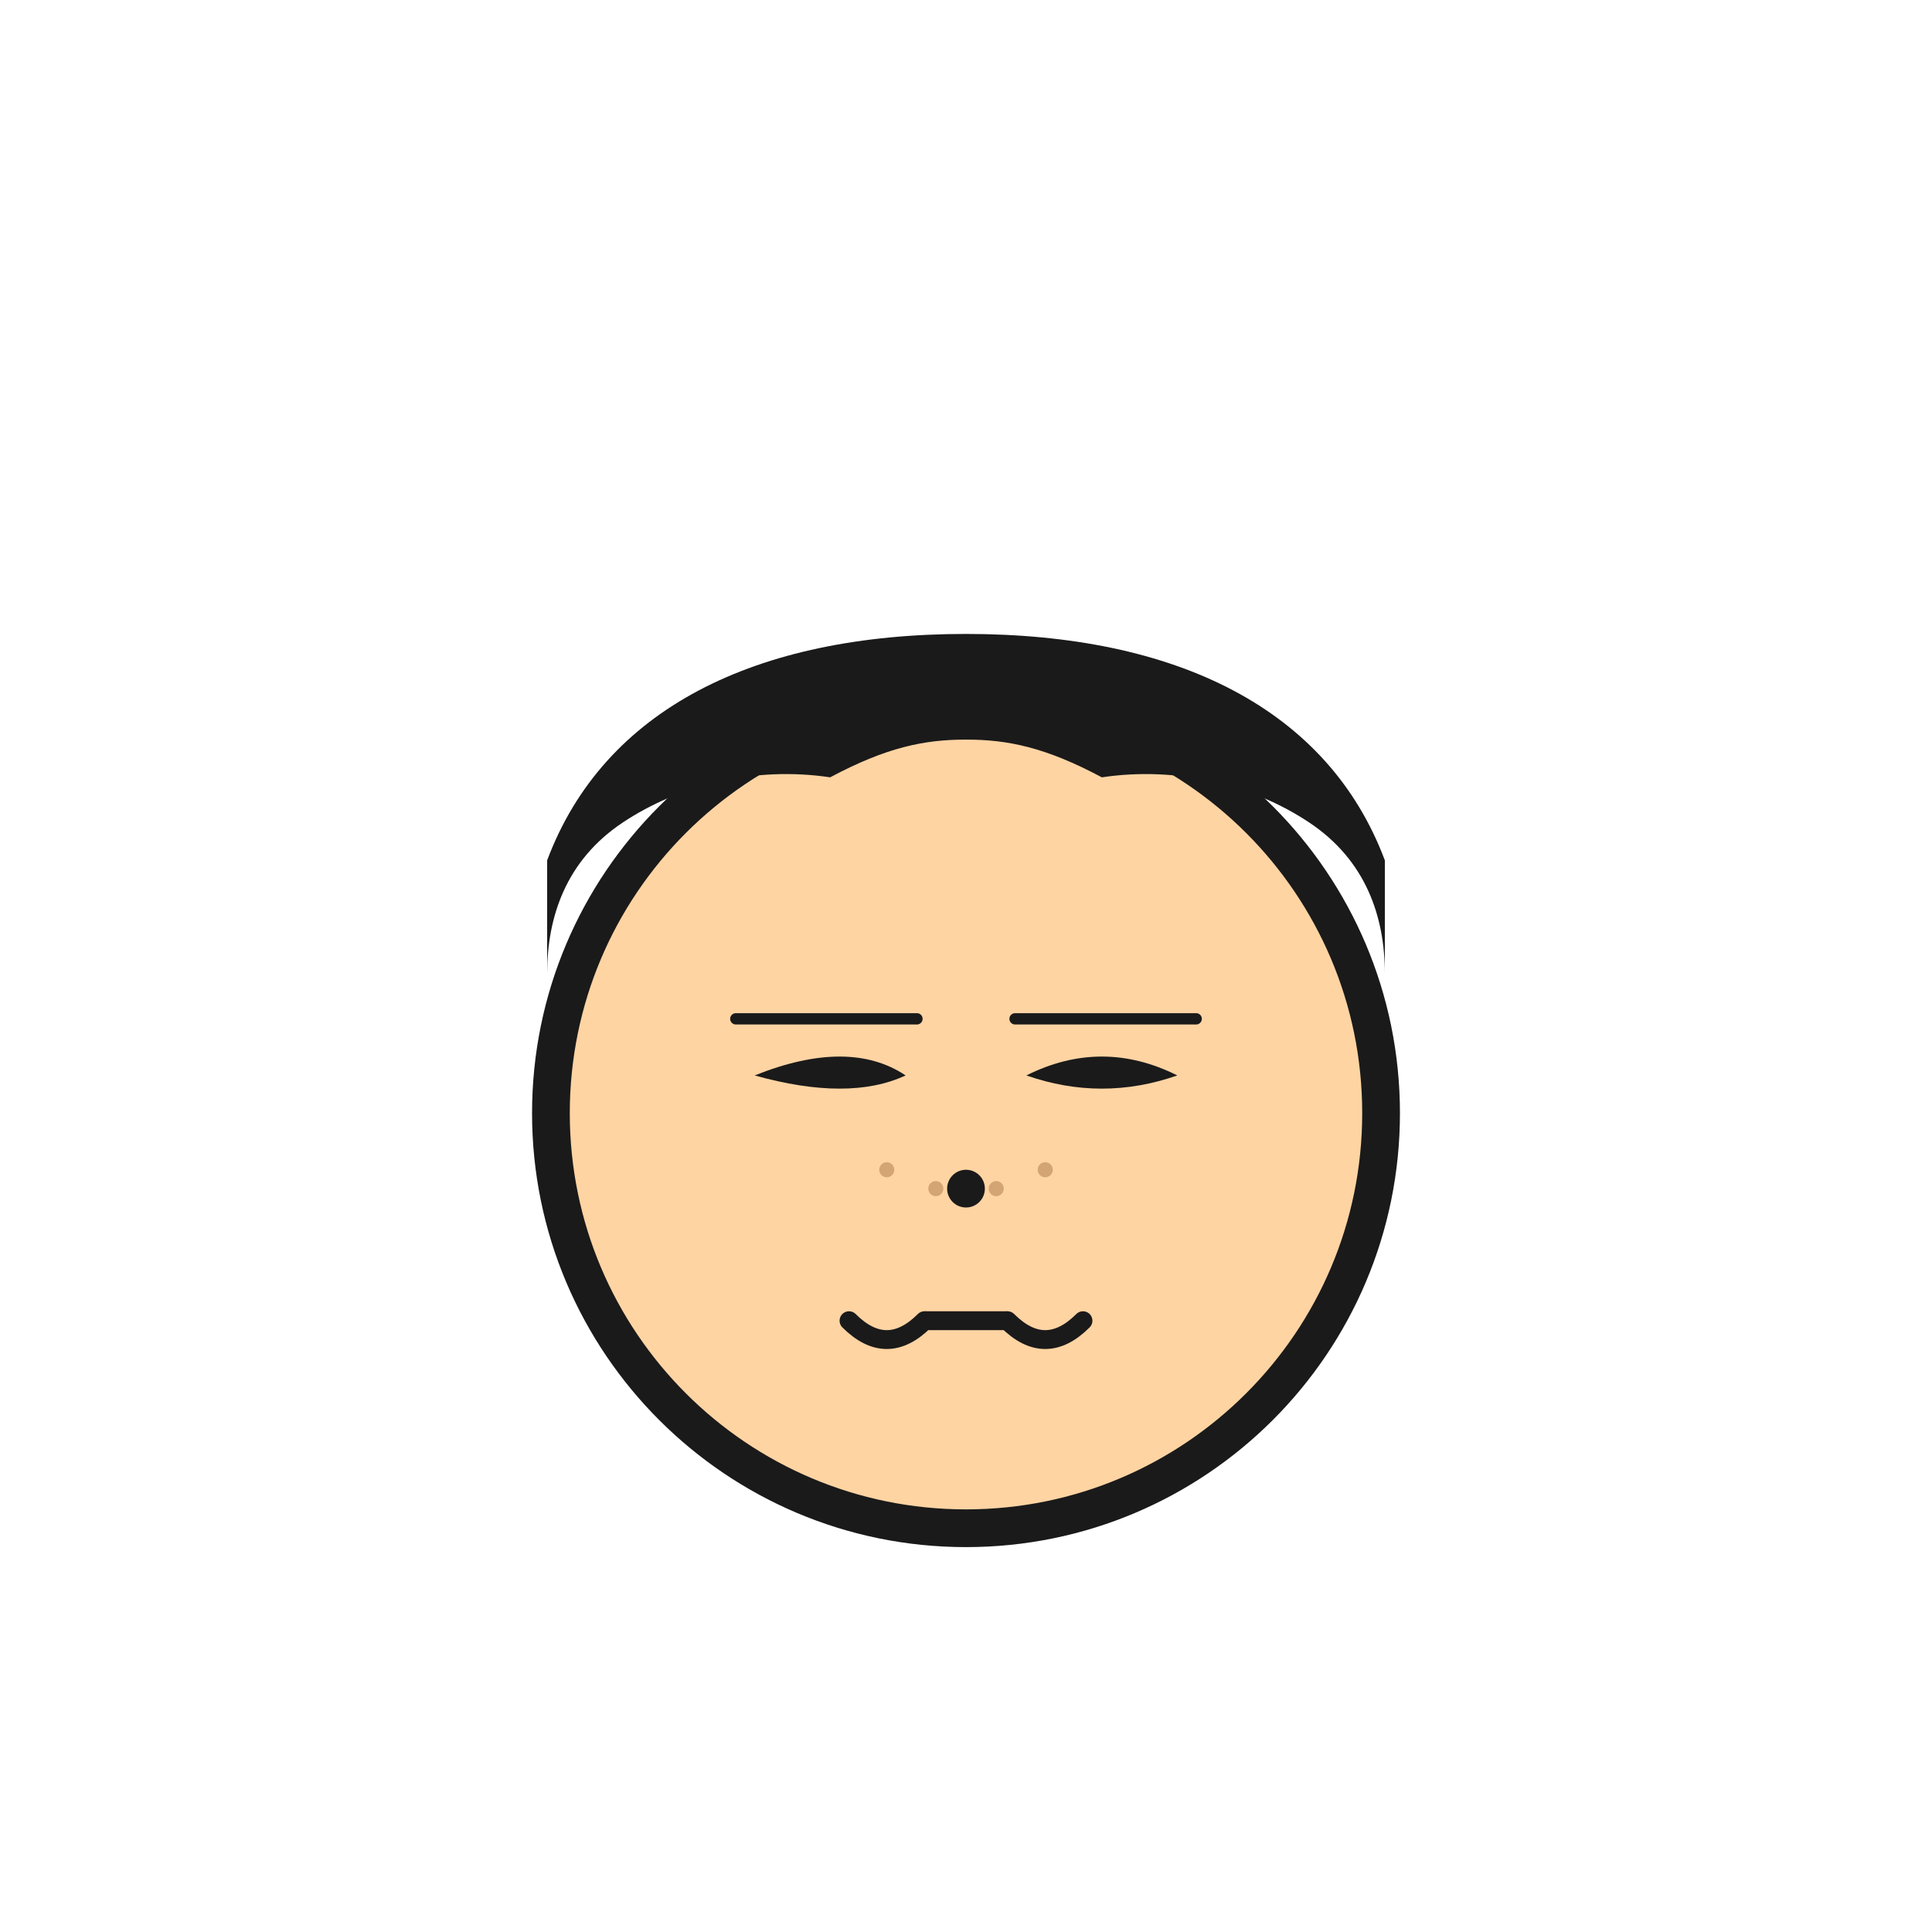
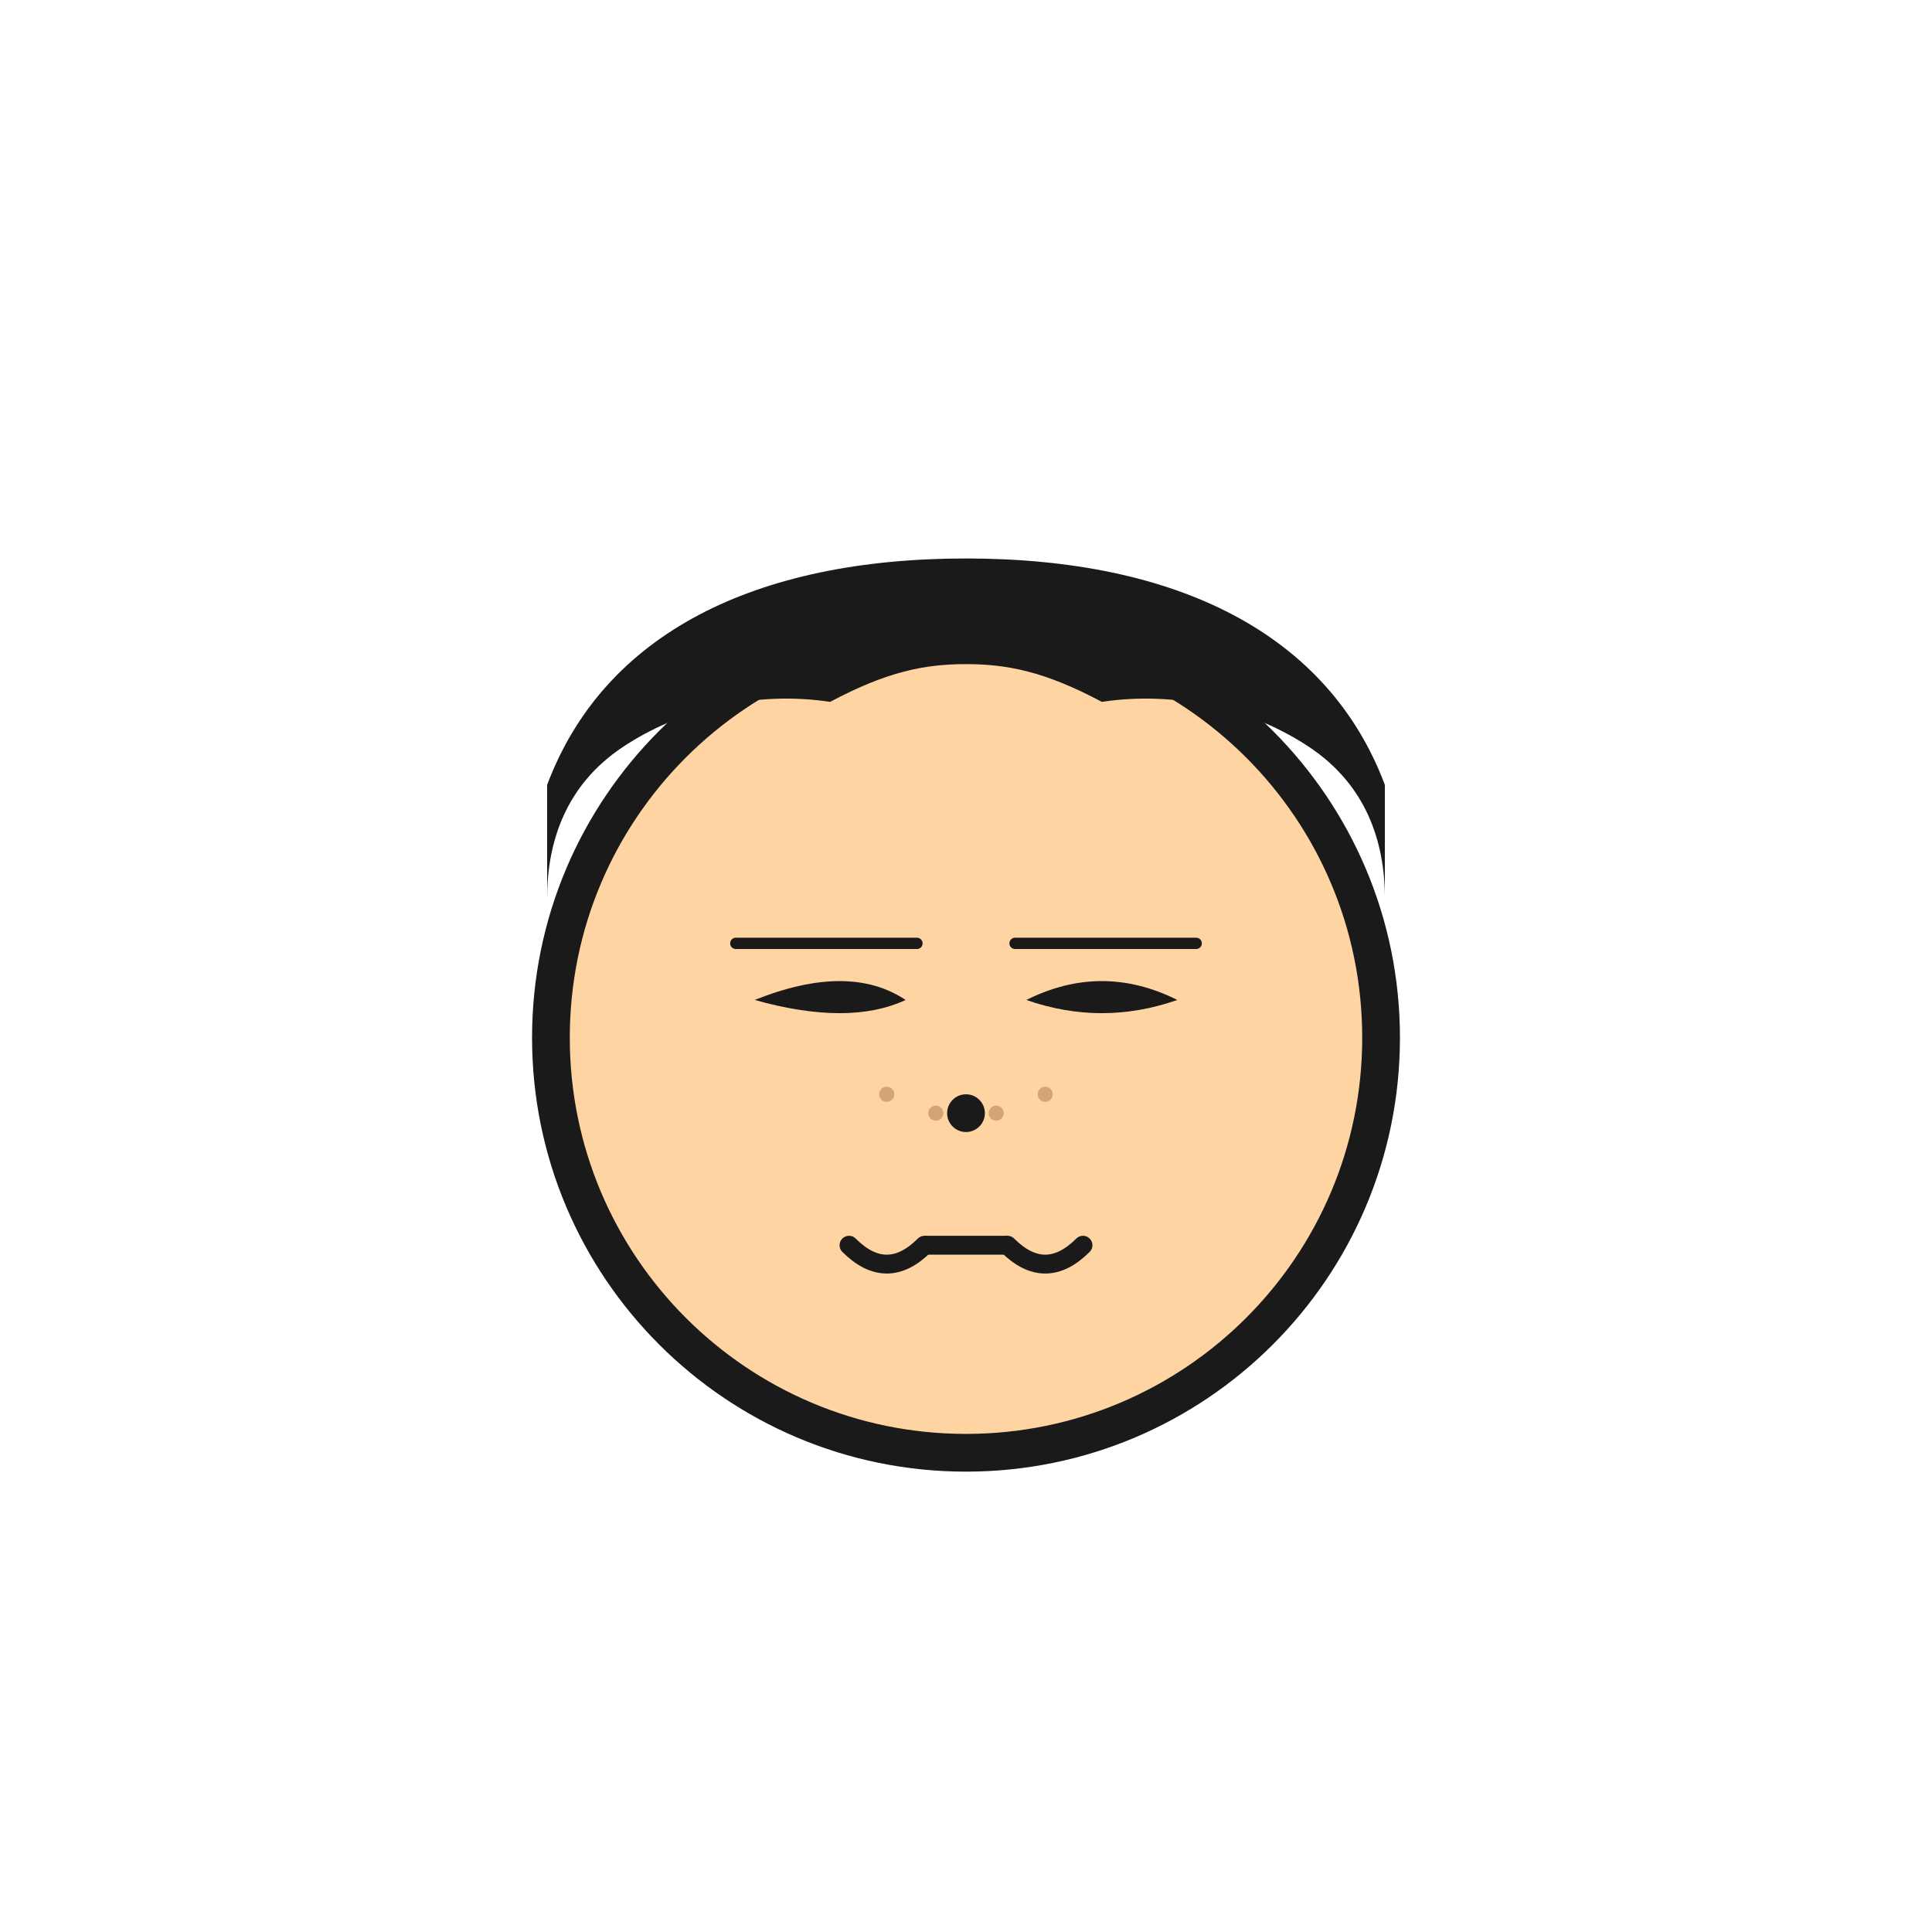
<svg xmlns="http://www.w3.org/2000/svg" width="512" height="512" viewBox="0 0 512 512">
-   <circle cx="256" cy="295" r="110" fill="#ffd4a3" stroke="#1A1A1A" stroke-width="10" />
-   <path d="M 256 168           C 200 168, 160 188, 145 228           L 145 258           C 145 243, 150 228, 165 218           C 180 208, 200 203, 220 206           C 235 198, 245 196, 256 196           C 267 196, 277 198, 292 206           C 312 203, 332 208, 347 218           C 362 228, 367 243, 367 258           L 367 228           C 352 188, 312 168, 256 168 Z" fill="#1A1A1A" />
-   <path d="M 200 285 Q 225 275, 240 285 Q 225 292, 200 285 Z" fill="#1A1A1A" />
-   <circle cx="220" cy="285" r="3" fill="#1A1A1A" opacity="0.7" />
-   <path d="M 272 285 Q 292 275, 312 285 Q 292 292, 272 285 Z" fill="#1A1A1A" />
-   <circle cx="292" cy="285" r="3" fill="#1A1A1A" opacity="0.7" />
-   <path d="M 195 270 L 243 270" fill="none" stroke="#1A1A1A" stroke-width="3" stroke-linecap="round" />
-   <path d="M 269 270 L 317 270" fill="none" stroke="#1A1A1A" stroke-width="3" stroke-linecap="round" />
-   <circle cx="256" cy="315" r="5" fill="#1A1A1A" />
-   <path d="M 225 350 Q 235 360, 245 350 M 267 350 Q 277 360, 287 350" fill="none" stroke="#1A1A1A" stroke-width="5" stroke-linecap="round" />
-   <path d="M 245 350 L 267 350" fill="none" stroke="#1A1A1A" stroke-width="5" />
-   <circle cx="235" cy="310" r="2" fill="#d4a574" />
-   <circle cx="248" cy="315" r="2" fill="#d4a574" />
-   <circle cx="264" cy="315" r="2" fill="#d4a574" />
-   <circle cx="277" cy="310" r="2" fill="#d4a574" />
+   <circle cx="256" cy="275" r="110" fill="#ffd4a3" stroke="#1A1A1A" stroke-width="10" />
+   <path d="M 256 148           C 200 148, 160 168, 145 208           L 145 238           C 145 223, 150 208, 165 198           C 180 188, 200 183, 220 186           C 235 178, 245 176, 256 176           C 267 176, 277 178, 292 186           C 312 183, 332 188, 347 198           C 362 208, 367 223, 367 238           L 367 208           C 352 168, 312 148, 256 148 Z" fill="#1A1A1A" />
+   <path d="M 200 265 Q 225 255, 240 265 Q 225 272, 200 265 Z" fill="#1A1A1A" />
+   <circle cx="220" cy="265" r="3" fill="#1A1A1A" opacity="0.7" />
+   <path d="M 272 265 Q 292 255, 312 265 Q 292 272, 272 265 Z" fill="#1A1A1A" />
+   <circle cx="292" cy="265" r="3" fill="#1A1A1A" opacity="0.7" />
+   <path d="M 195 250 L 243 250" fill="none" stroke="#1A1A1A" stroke-width="3" stroke-linecap="round" />
+   <path d="M 269 250 L 317 250" fill="none" stroke="#1A1A1A" stroke-width="3" stroke-linecap="round" />
+   <circle cx="256" cy="295" r="5" fill="#1A1A1A" />
+   <path d="M 225 330 Q 235 340, 245 330 M 267 330 Q 277 340, 287 330" fill="none" stroke="#1A1A1A" stroke-width="5" stroke-linecap="round" />
+   <path d="M 245 330 L 267 330" fill="none" stroke="#1A1A1A" stroke-width="5" />
+   <circle cx="235" cy="290" r="2" fill="#d4a574" />
+   <circle cx="248" cy="295" r="2" fill="#d4a574" />
+   <circle cx="264" cy="295" r="2" fill="#d4a574" />
+   <circle cx="277" cy="290" r="2" fill="#d4a574" />
</svg>
